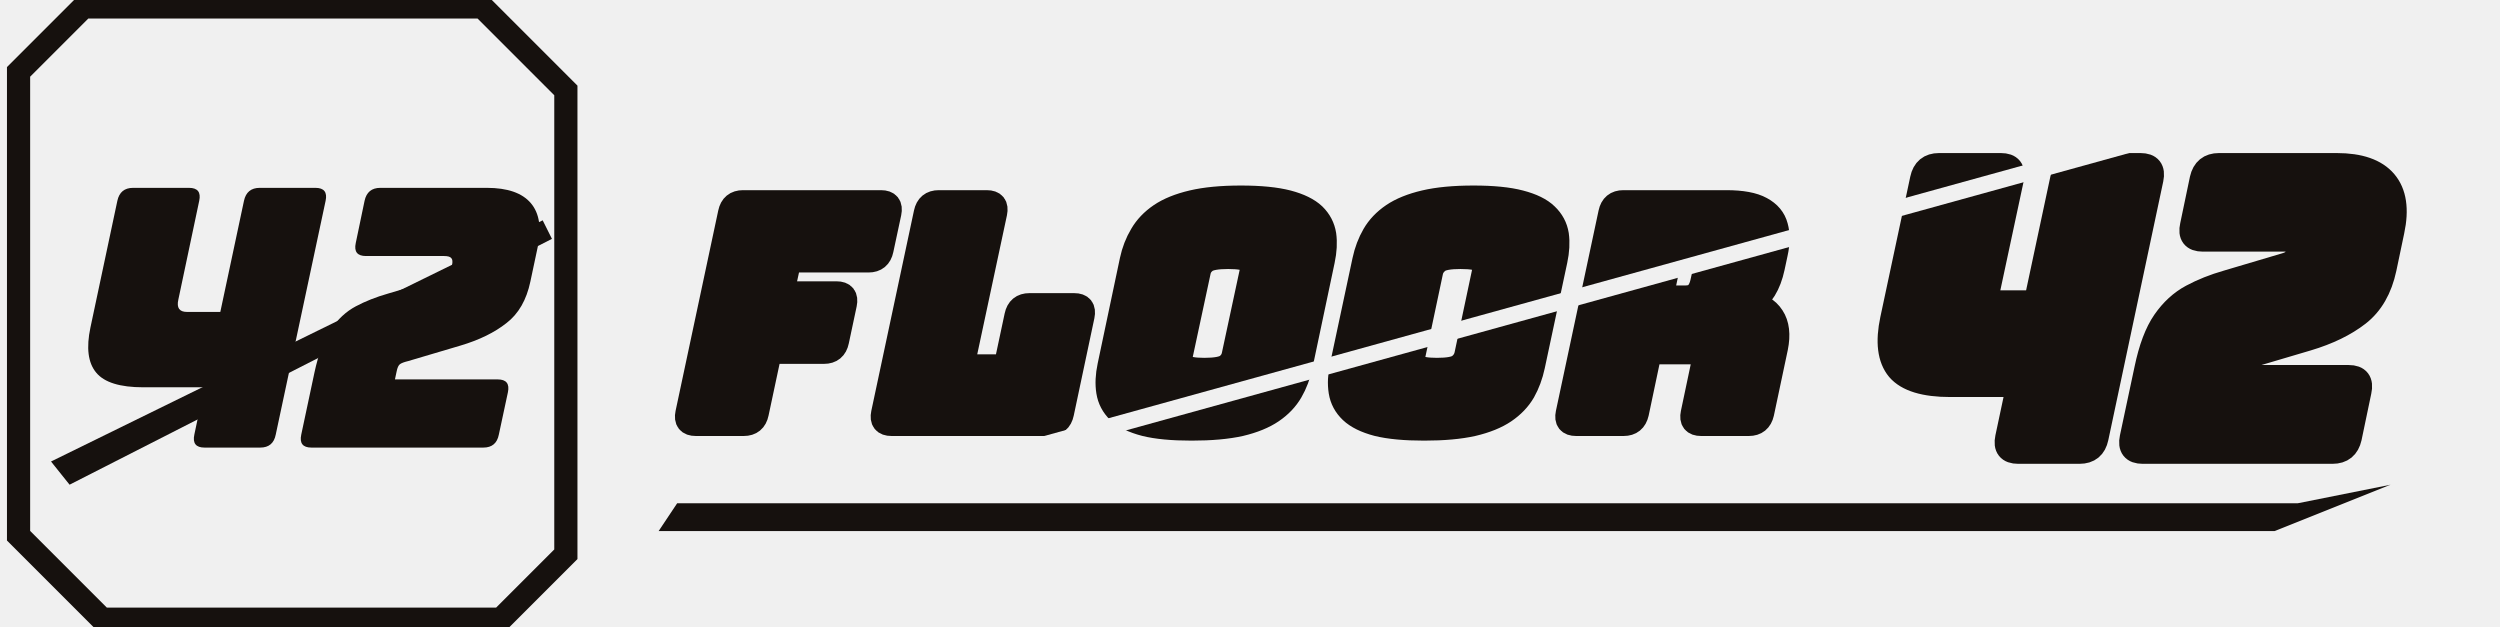
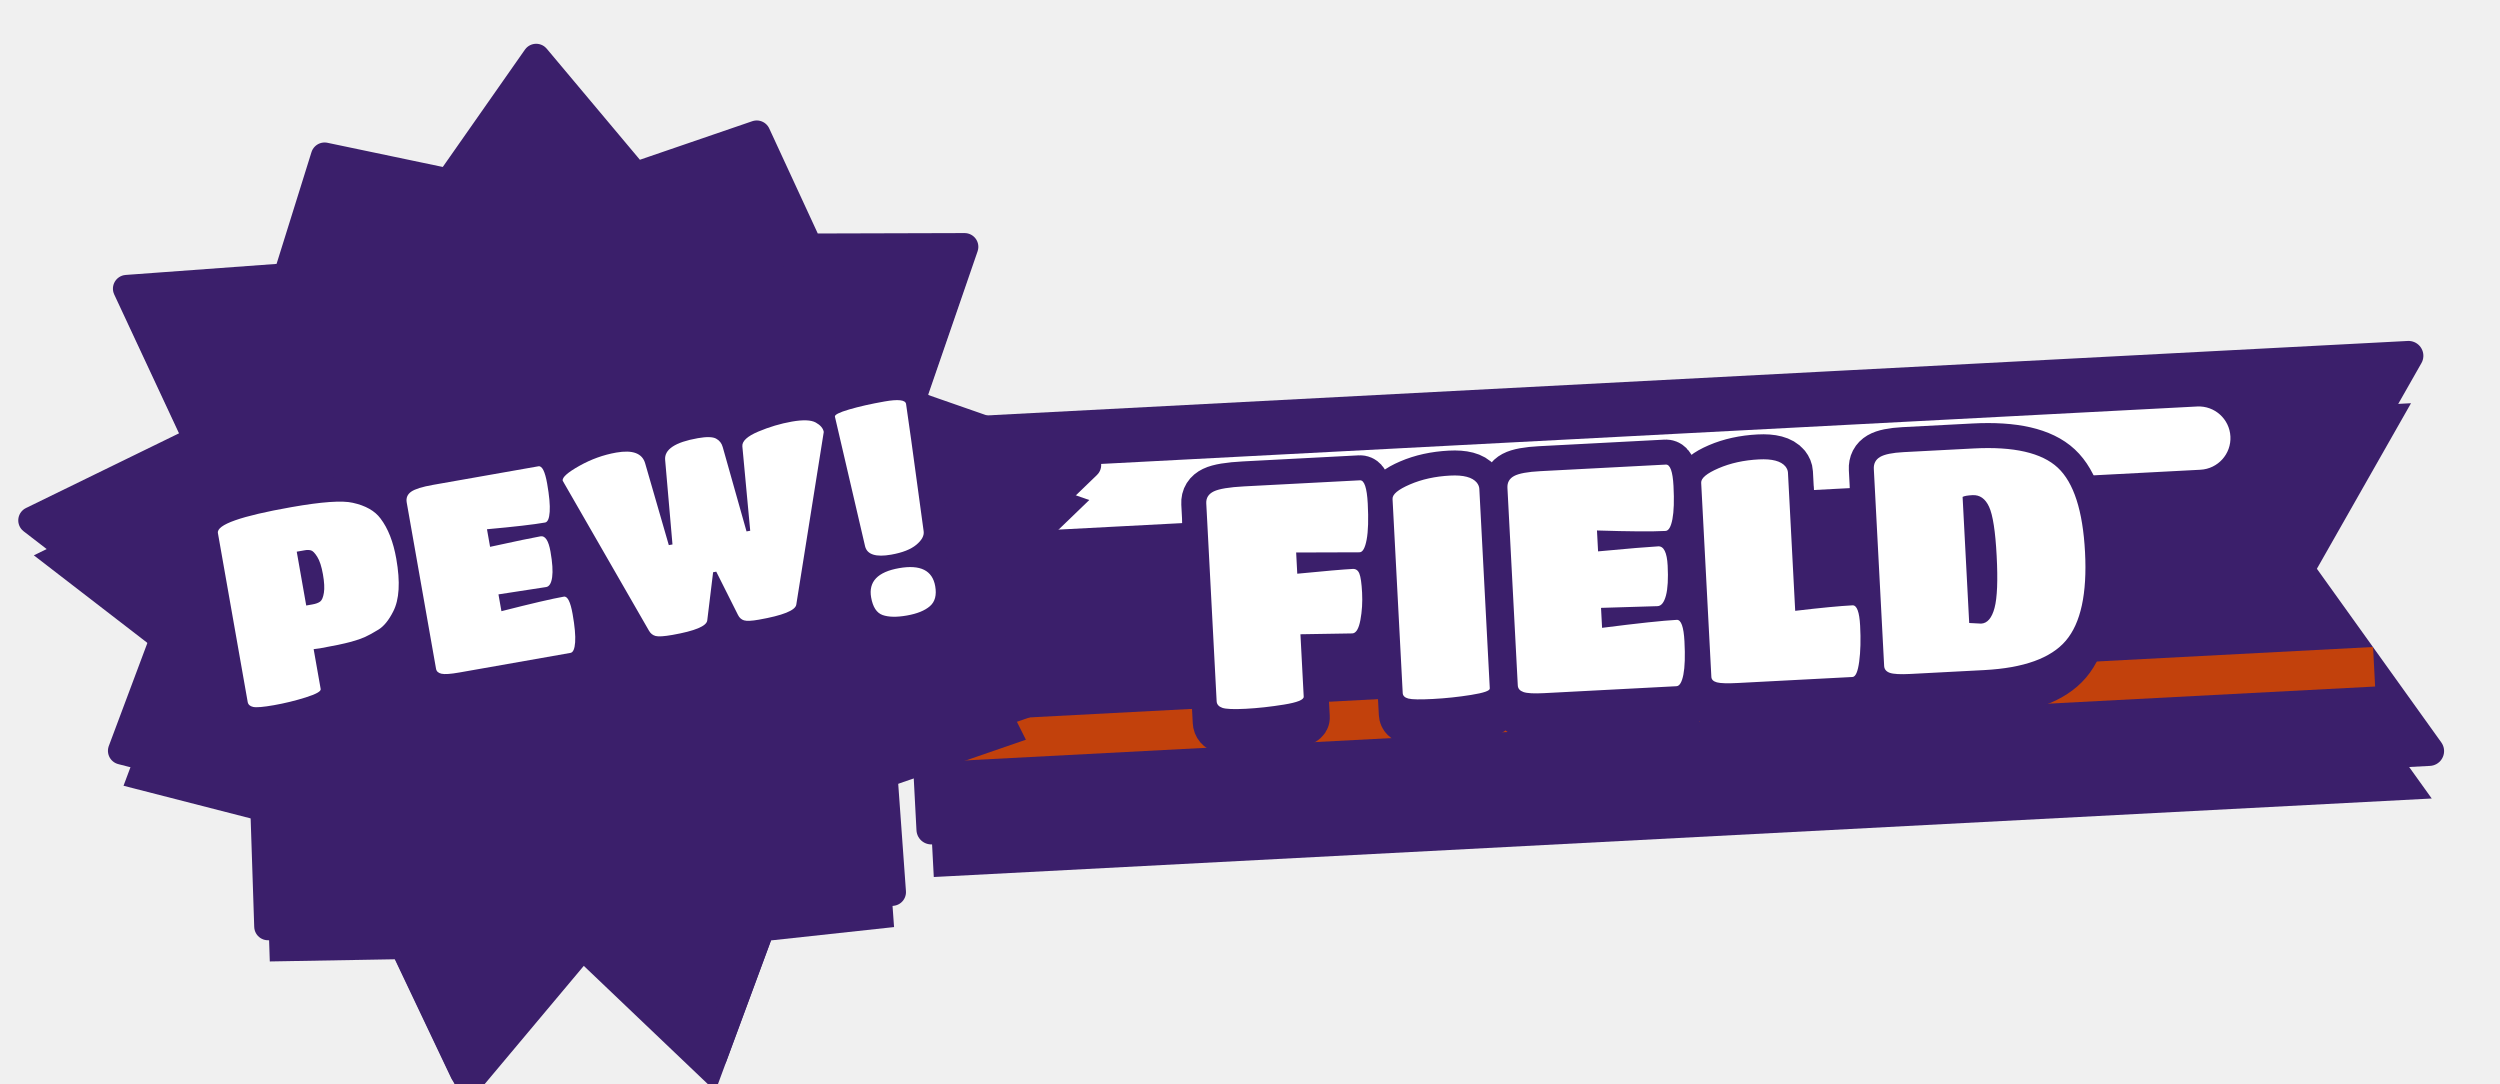
- <svg xmlns="http://www.w3.org/2000/svg" viewBox="-8 -3 1078 270" role="img" aria-label="Floor 42">
-   <defs>
-     <linearGradient id="f42plate" x1="0" y1="0" x2=".3" y2="1">
-       <stop offset="0" stop-color="#26305A" />
-       <stop offset="1" stop-color="#0B0F1E" />
-     </linearGradient>
-     <radialGradient id="f42burst" cx=".5" cy=".5" r=".5">
-       <stop offset="0" stop-color="#FF7A2F" />
-       <stop offset=".7" stop-color="#FF3B4E" />
-       <stop offset="1" stop-color="#8A1030" />
-     </radialGradient>
-     <linearGradient id="f42gold" x1="0" y1="0" x2="0" y2="1">
-       <stop offset="0" stop-color="#FFF1A8" />
-       <stop offset=".55" stop-color="#FFD23F" />
-       <stop offset="1" stop-color="#F0A21C" />
-     </linearGradient>
-     <clipPath id="f42clip">
-       <path d="M28 0H200L236 36V236L208 264H36L0 228V28Z" />
-     </clipPath>
-     <mask id="f42cutE" maskUnits="userSpaceOnUse" x="-40" y="-40" width="340" height="340">
-       <rect x="-40" y="-40" width="340" height="340" fill="#fff" />
-       <path d="M-3588.5 1938.4L3619.5 -1532.1L3616.5 -1538.4L-3591.5 1932.1Z" fill="#000" />
-     </mask>
-     <mask id="f42cutW" maskUnits="userSpaceOnUse" x="240" y="-40" width="1078" height="340">
-       <rect x="240" y="-40" width="878" height="340" fill="#fff" />
-       <path d="M-3554.4 1297.3L4156.3 -834.5L4154.4 -841.3L-3556.3 1290.5Z" fill="#000" />
-     </mask>
-   </defs>
-   <g transform="translate(0 0)">
-     <path d="M28 0H200L236 36V236L208 264H36L0 228V28Z" fill="none" stroke="#16110E" stroke-width="10" />
-   </g>
-   <g mask="url(#f42cutE)">
-     <g transform="translate(10.2 190.0)">
-       <path d="M69.9 -26H43.6Q28.5 -26 23.3 -32.3Q18 -38.6 20.8 -51.8L32.4 -106.4Q33.6 -112 39.2 -112H63.3Q68.9 -112 67.7 -106.4L58.7 -63.8Q57.5 -58.5 62.4 -58.5H76.8L87 -106.4Q88.2 -112 93.8 -112H117.8Q123.4 -112 122.2 -106.4L100.7 -5.6Q99.6 0 94 0H70Q64.4 0 65.6 -5.6ZM190.2 0H116.1Q110.5 0 111.7 -5.6L117.4 -32.4Q120 -44.5 124.5 -51Q129 -57.6 135.2 -60.9Q141.4 -64.2 149.1 -66.4L171.3 -73Q173.9 -73.7 175 -74.9Q176.1 -76.1 176.7 -78.6Q177.2 -80.9 176.4 -81.7Q175.7 -82.6 173.3 -82.6H139.6Q134 -82.6 135.2 -88.2L139 -106.4Q140.2 -112 145.8 -112H191.7Q205.1 -112 210.7 -105.4Q216.3 -98.8 213.6 -86.2L210.5 -71.6Q208 -59.7 200.2 -53.7Q192.5 -47.6 180.4 -44L157.8 -37.3Q155.3 -36.7 154.3 -36Q153.3 -35.3 152.8 -32.7L152.1 -29.4H196.4Q202 -29.4 200.8 -23.8L196.9 -5.6Q195.8 0 190.2 0Z" fill="#16110E" />
+ <svg xmlns="http://www.w3.org/2000/svg" role="img" aria-label="Pewfield" width="1200" height="520" viewBox="0 0 1200 520">
+   <g transform="rotate(-3 600 260)">
+     <path d="M440,200L1160,200L1099.2,295L1160,390L440,390Z" fill="#3B1F6B" transform="translate(0 22.8)" />
+     <path d="M440,200L1160,200L1099.2,295L1160,390L440,390Z" fill="#3B1F6B" stroke="#3B1F6B" stroke-width="14.25" stroke-linejoin="round" />
+     <rect x="451.4" y="219" width="621.2" height="30.4" rx="15.2" fill="#fff" />
+     <path d="M440,348.2L1135.68,348.2" stroke="#C2410C" stroke-width="19" />
+     <g>
+       <path d="M580 335.65V240.55Q580 236.65 583.9 235Q587.8 233.35 598.6 233.35H654.25Q657.4 233.35 657.4 244.68Q657.4 256 655.97 261.93Q654.55 267.85 652.3 267.85L621.85 266.35V276.55Q641.8 275.65 648.55 275.65Q650.8 275.65 651.62 278.05Q652.45 280.45 652.45 287.27Q652.45 294.1 650.95 300.33Q649.45 306.55 646.75 306.55L621.85 305.65V335.65Q621.85 337.9 612.17 338.95Q602.5 340 593.8 340Q585.1 340 582.55 338.95Q580 337.9 580 335.65ZM669.4 336.4V243.1Q669.4 239.8 678.1 236.58Q686.8 233.35 697.6 233.35Q707.2 233.35 710.2 237.4Q711.25 238.9 711.25 240.4V336.4Q711.25 338.05 702.1 339.02Q692.95 340 683.72 340Q674.5 340 671.95 339.18Q669.4 338.35 669.4 336.4ZM800.8 340H737.2Q729.85 340 727.3 338.95Q724.75 337.9 724.75 335.65V240.7Q724.75 236.8 728.27 235.15Q731.8 233.5 740.95 233.5H801.25Q804.4 233.5 804.4 243.93Q804.4 254.35 803.05 259.83Q801.7 265.3 799.45 265.3Q789.7 265.3 766.6 263.35V273.4Q788.8 272.5 795.55 272.5Q799.6 272.5 799.6 281.95Q799.6 291.4 798.03 296.27Q796.45 301.15 793.75 301.15L766.6 300.55V310.15Q792.7 308.2 802.6 308.2Q805.75 308.2 805.75 318.7Q805.75 329.2 804.4 334.6Q803.05 340 800.8 340ZM830.35 340Q822.85 340 820.3 339.18Q817.75 338.35 817.75 336.4V243.1Q817.75 239.8 826.45 236.58Q835.15 233.35 845.95 233.35Q855.55 233.35 858.55 237.4Q859.6 238.9 859.6 240.4V306.85Q877.9 305.65 887.2 305.65Q890.35 305.65 890.35 315.62Q890.35 325.6 889 332.8Q887.65 340 885.4 340ZM948.7 340H913.3Q905.95 340 903.4 338.95Q900.85 337.9 900.85 335.5V240.85Q900.85 236.95 904.15 235.22Q907.45 233.5 915.55 233.5H949.3Q978.1 233.5 989.05 244.82Q1000 256.15 1000 286Q1000 315.85 988.6 327.93Q977.2 340 948.7 340ZM947.5 255.85Q943.9 255.85 942.7 256.45V317.05L948.4 317.65Q952.9 317.65 955.23 310.45Q957.55 303.25 957.55 285.55Q957.55 267.85 955.15 261.85Q952.75 255.85 947.5 255.85Z" stroke-linejoin="round" paint-order="stroke fill" transform="translate(0 10.0)" fill="#3B1F6B" stroke="#3B1F6B" stroke-width="24.0" />
+       <path d="M580 335.65V240.55Q580 236.65 583.9 235Q587.8 233.35 598.6 233.35H654.25Q657.4 233.35 657.4 244.68Q657.4 256 655.97 261.93Q654.55 267.85 652.3 267.85L621.85 266.35V276.55Q641.8 275.65 648.55 275.65Q650.8 275.65 651.62 278.05Q652.45 280.45 652.45 287.27Q652.45 294.1 650.95 300.33Q649.45 306.55 646.75 306.55L621.85 305.65V335.65Q621.85 337.9 612.17 338.95Q602.5 340 593.8 340Q585.1 340 582.55 338.95Q580 337.9 580 335.65ZM669.4 336.4V243.1Q669.4 239.8 678.1 236.58Q686.8 233.35 697.6 233.35Q707.2 233.35 710.2 237.4Q711.25 238.9 711.25 240.4V336.4Q711.25 338.05 702.1 339.02Q692.95 340 683.72 340Q674.5 340 671.95 339.18Q669.4 338.35 669.4 336.4ZM800.8 340H737.2Q729.85 340 727.3 338.95Q724.75 337.9 724.75 335.65V240.7Q724.75 236.8 728.27 235.15Q731.8 233.5 740.95 233.5H801.25Q804.4 233.5 804.4 243.93Q804.4 254.35 803.05 259.83Q801.7 265.3 799.45 265.3Q789.7 265.3 766.6 263.35V273.4Q788.8 272.5 795.55 272.5Q799.6 272.5 799.6 281.95Q799.6 291.4 798.03 296.27Q796.45 301.15 793.75 301.15L766.6 300.55V310.15Q792.7 308.2 802.6 308.2Q805.75 308.2 805.75 318.7Q805.75 329.2 804.4 334.6Q803.05 340 800.8 340ZM830.35 340Q822.85 340 820.3 339.18Q817.75 338.35 817.75 336.4V243.1Q817.75 239.8 826.45 236.58Q835.15 233.35 845.95 233.35Q855.55 233.35 858.55 237.4Q859.6 238.9 859.6 240.4V306.85Q877.9 305.65 887.2 305.65Q890.35 305.65 890.35 315.62Q890.35 325.6 889 332.8Q887.65 340 885.4 340ZM948.7 340H913.3Q905.95 340 903.4 338.95Q900.85 337.9 900.85 335.5V240.85Q900.85 236.95 904.15 235.22Q907.45 233.5 915.55 233.5H949.3Q978.1 233.5 989.05 244.82Q1000 256.15 1000 286Q1000 315.85 988.6 327.93Q977.2 340 948.7 340ZM947.5 255.85Q943.9 255.85 942.7 256.45V317.05L948.4 317.65Q952.9 317.65 955.23 310.45Q957.55 303.25 957.55 285.55Q957.55 267.85 955.15 261.85Q952.75 255.85 947.5 255.85Z" stroke-linejoin="round" paint-order="stroke fill" fill="#FFFFFF" stroke="#3B1F6B" stroke-width="24.0" />
+     </g>
+     <defs>
+       <clipPath id="c270250240">
+         <path d="M270.0,10.0L314.6,69.2L373.8,52.3L396.0,107.8L470.6,111.5L440.8,185.2L524.0,219.2L461.7,273.3L487.6,332.5L418.4,352.4L419.7,419.0L360.4,422.3L329.9,493.2L270.0,429.8L209.7,494.5L179.8,421.9L119.6,419.8L120.9,352.9L53.9,331.9L79.5,273.1L16.7,219.2L97.9,184.7L67.9,110.5L145.0,108.9L166.1,52.0L225.0,67.6Z" />
+       </clipPath>
+     </defs>
+     <path d="M270.0,10.0L314.6,69.2L373.8,52.3L396.0,107.8L470.6,111.5L440.8,185.2L524.0,219.2L461.7,273.3L487.6,332.5L418.4,352.4L419.7,419.0L360.4,422.3L329.9,493.2L270.0,429.8L209.7,494.5L179.8,421.9L119.6,419.8L120.9,352.9L53.9,331.9L79.5,273.1L16.7,219.2L97.9,184.7L67.9,110.5L145.0,108.9L166.1,52.0L225.0,67.6Z" fill="#3B1F6B" transform="translate(0 16.8)" />
+     <path d="M270.0,10.0L314.6,69.2L373.8,52.3L396.0,107.8L470.6,111.5L440.8,185.2L524.0,219.2L461.7,273.3L487.6,332.5L418.4,352.4L419.7,419.0L360.4,422.3L329.9,493.2L270.0,429.8L209.7,494.5L179.8,421.9L119.6,419.8L120.9,352.9L53.9,331.9L79.5,273.1L16.7,219.2L97.9,184.7L67.9,110.5L145.0,108.9L166.1,52.0L225.0,67.6Z" fill="#3B1F6B" />
+     <path d="M270,250L580.4,281.1L564.0,354.5ZM270,250L530.4,421.8L481.7,479.2ZM270,250L420.7,523.2L351.0,551.3ZM270,250L276.5,561.9L201.7,554.4ZM270,250L130.8,529.2L68.0,487.8ZM270,250L17.0,432.5L-19.4,366.7ZM270,250L-38.9,294.1L-40.4,218.9ZM270,250L-24.0,145.5L9.6,78.2ZM270,250L58.3,20.8L119.3,-23.2ZM270,250L189.0,-51.3L263.5,-61.9ZM270,250L338.3,-54.4L409.2,-29.2ZM270,250L472.0,12.2L523.0,67.5ZM270,250L559.4,133.3L578.9,205.9Z" fill="#3B1F6B" clip-path="url(#c270250240)" />
+     <circle cx="270" cy="250" r="120" fill="#3B1F6B" clip-path="url(#c270250240)" />
+     <path d="M270.0,10.0L314.6,69.2L373.8,52.3L396.0,107.8L470.6,111.5L440.8,185.2L524.0,219.2L461.7,273.3L487.6,332.5L418.4,352.4L419.7,419.0L360.4,422.3L329.9,493.2L270.0,429.8L209.7,494.5L179.8,421.9L119.6,419.8L120.9,352.9L53.9,331.9L79.5,273.1L16.7,219.2L97.9,184.7L67.9,110.5L145.0,108.9L166.1,52.0L225.0,67.6Z" fill="none" stroke="#3B1F6B" stroke-width="13.2" stroke-linejoin="round" />
+     <g transform="rotate(-7 270 250)">
+       <path d="M144.74 292.37Q144.74 294.03 136.94 295.06Q129.13 296.08 121.32 296.08Q113.51 296.08 111.34 295.18Q109.16 294.29 109.16 292.37V210.06Q109.16 203.92 146.02 203.92Q168.3 203.92 175.46 206.99Q184.17 210.58 187.24 216.72Q191.34 224.66 191.34 237.07Q191.34 254.1 185.45 261.78Q181.22 267.41 177 269.07Q172.78 270.74 170.02 271.44Q167.27 272.14 163.18 272.53Q157.54 273.04 147.82 273.04L144.74 272.91ZM144.87 251.66H147.94Q150.38 251.66 151.78 250.96Q153.19 250.26 154.28 247.12Q155.37 243.98 155.37 238.29Q155.37 232.59 154.15 229.58Q152.94 226.58 151.72 226Q150.5 225.42 148.84 225.42H144.87ZM265.85 296.08H211.58Q205.31 296.08 203.13 295.18Q200.96 294.29 200.96 292.37V211.34Q200.96 208.02 203.96 206.61Q206.97 205.2 214.78 205.2H266.24Q268.92 205.2 268.92 214.1Q268.92 222.99 267.77 227.66Q266.62 232.34 264.7 232.34Q256.38 232.34 236.67 230.67V239.25Q255.61 238.48 261.37 238.48Q264.83 238.48 264.83 246.54Q264.83 254.61 263.48 258.77Q262.14 262.93 259.84 262.93L236.67 262.42V270.61Q258.94 268.94 267.39 268.94Q270.08 268.94 270.08 277.9Q270.08 286.86 268.92 291.47Q267.77 296.08 265.85 296.08ZM315.54 296.08Q309.39 296.08 307.47 295.18Q305.55 294.29 304.78 292.11L276.5 214.03Q276.5 211.6 285.65 208.4Q294.8 205.2 304.14 205.2Q316.18 205.2 316.94 212.75L321.3 253.33H323.09L326.67 212.75Q327.31 205.2 343.95 205.2Q350.35 205.2 352.53 206.93Q354.7 208.66 354.96 211.47L359.18 253.33H360.98L364.3 212.75Q364.69 209.04 373.07 207.12Q381.46 205.2 389.71 205.2Q397.97 205.2 400.98 207.63Q403.98 210.06 403.98 212.75L376.59 292.11Q375.18 296.08 357.65 296.08Q352.4 296.08 350.61 295.18Q348.82 294.29 348.18 292.11L341.52 269.84H339.98L333.2 292.11Q332.05 296.08 315.54 296.08ZM445.22 206.35Q445.22 210.06 442.92 268.05Q442.79 271.25 438.31 273.81Q433.83 276.37 425.64 276.37Q414.5 276.37 413.99 270.35L410.53 206.48Q410.4 205.07 417.83 204.24Q425.25 203.41 435.24 203.41Q445.22 203.41 445.22 206.35ZM412.58 294.93Q412.58 283.41 428.2 283.41Q443.81 283.41 443.81 294.93Q443.81 301.46 439.65 303.95Q435.49 306.45 428 306.45Q420.52 306.45 416.55 304.21Q412.58 301.97 412.58 294.93Z" stroke-linejoin="round" paint-order="stroke fill" transform="translate(0 10.2)" fill="#3B1F6B" stroke="#3B1F6B" stroke-width="23.0" />
+       <path d="M144.74 292.37Q144.74 294.03 136.94 295.06Q129.13 296.08 121.32 296.08Q113.51 296.08 111.34 295.18Q109.16 294.29 109.16 292.37V210.06Q109.16 203.92 146.02 203.92Q168.3 203.92 175.46 206.99Q184.17 210.58 187.24 216.72Q191.34 224.66 191.34 237.07Q191.34 254.1 185.45 261.78Q181.22 267.41 177 269.07Q172.78 270.74 170.02 271.44Q167.27 272.14 163.18 272.53Q157.54 273.04 147.82 273.04L144.74 272.91ZM144.87 251.66H147.94Q150.38 251.66 151.78 250.96Q153.19 250.26 154.28 247.12Q155.37 243.98 155.37 238.29Q155.37 232.59 154.15 229.58Q152.94 226.58 151.72 226Q150.5 225.42 148.84 225.42H144.87ZM265.85 296.08H211.58Q205.31 296.08 203.13 295.18Q200.96 294.29 200.96 292.37V211.34Q200.96 208.02 203.96 206.61Q206.97 205.2 214.78 205.2H266.24Q268.92 205.2 268.92 214.1Q268.92 222.99 267.77 227.66Q266.62 232.34 264.7 232.34Q256.38 232.34 236.67 230.67V239.25Q255.61 238.48 261.37 238.48Q264.83 238.48 264.83 246.54Q264.83 254.61 263.48 258.77Q262.14 262.93 259.84 262.93L236.67 262.42V270.61Q258.94 268.94 267.39 268.94Q270.08 268.94 270.08 277.9Q270.08 286.86 268.92 291.47Q267.77 296.08 265.85 296.08ZM315.54 296.08Q309.39 296.08 307.47 295.18Q305.55 294.29 304.78 292.11L276.5 214.03Q276.5 211.6 285.65 208.4Q294.8 205.2 304.14 205.2Q316.18 205.2 316.94 212.75L321.3 253.33H323.09L326.67 212.75Q327.31 205.2 343.95 205.2Q350.35 205.2 352.53 206.93Q354.7 208.66 354.96 211.47L359.18 253.33H360.98L364.3 212.75Q364.69 209.04 373.07 207.12Q381.46 205.2 389.71 205.2Q397.97 205.2 400.98 207.63Q403.98 210.06 403.98 212.75L376.59 292.11Q375.18 296.08 357.65 296.08Q352.4 296.08 350.61 295.18Q348.82 294.29 348.18 292.11L341.52 269.84H339.98L333.2 292.11Q332.05 296.08 315.54 296.08ZM445.22 206.35Q445.22 210.06 442.92 268.05Q442.79 271.25 438.31 273.81Q433.83 276.37 425.64 276.37Q414.5 276.37 413.99 270.35L410.53 206.48Q410.4 205.07 417.83 204.24Q425.25 203.41 435.24 203.41Q445.22 203.41 445.22 206.35ZM412.58 294.93Q412.58 283.41 428.2 283.41Q443.81 283.41 443.81 294.93Q443.81 301.46 439.65 303.95Q435.49 306.45 428 306.45Q420.52 306.45 416.55 304.21Q412.58 301.97 412.58 294.93Z" stroke-linejoin="round" paint-order="stroke fill" fill="#FFFFFF" stroke="#3B1F6B" stroke-width="23.0" />
    </g>
  </g>
-   <path d="M14 196L226 92L230 100L22 206Z" fill="#16110E" fill-opacity="1" />
-   <g mask="url(#f42cutW)">
-     <path d="M312.7 180H292Q287.2 180 288.2 175.2L306.6 88.8Q307.6 84 312.4 84H371.9Q376.7 84 375.7 88.8L372.3 104.7Q371.3 109.5 366.5 109.5H332.5L329.5 123.3H352.7Q357.5 123.3 356.5 128.1L353.1 144.1Q352.1 148.9 347.3 148.9H324.1L318.5 175.2Q317.5 180 312.7 180ZM444.3 180H376.4Q371.6 180 372.6 175.2L391 88.8Q392 84 396.8 84H417.5Q422.3 84 421.3 88.8L407.2 154.8H425.5L430.1 133.2Q431.1 128.4 435.9 128.4H455.2Q460 128.4 459 133.2L450.1 175.2Q449.1 180 444.3 180ZM553 154.8Q551.7 160.9 548.8 165.9Q545.9 170.9 540.6 174.5Q535.3 178.1 526.9 180.1Q518.4 182 505.8 182Q493.3 182 485.7 180.1Q478 178.1 474.2 174.5Q470.5 170.9 469.7 165.9Q468.9 160.9 470.2 154.8L479.8 109.3Q481.1 103.2 484.1 98.2Q487 93.2 492.3 89.6Q497.6 86 506.1 84Q514.6 82 527.1 82Q539.6 82 547.3 84Q554.9 86 558.7 89.6Q562.4 93.2 563.2 98.2Q563.9 103.2 562.6 109.3ZM501.4 150Q500.9 152.7 502.5 154.5Q504.1 156.3 511.3 156.3Q518.6 156.3 521 154.5Q523.3 152.7 523.8 150L531.5 114.1Q532 111.5 530.5 109.7Q528.9 108 521.6 108Q514.4 108 512 109.7Q509.6 111.5 509.1 114.1ZM653.2 154.8Q651.9 160.9 649.1 165.9Q646.2 170.9 640.9 174.5Q635.6 178.1 627.1 180.1Q618.6 182 606.1 182Q593.6 182 585.9 180.1Q578.3 178.1 574.5 174.5Q570.7 170.9 569.9 165.9Q569.1 160.9 570.4 154.8L580.1 109.3Q581.4 103.2 584.3 98.2Q587.2 93.2 592.5 89.6Q597.8 86 606.3 84Q614.8 82 627.4 82Q639.9 82 647.5 84Q655.2 86 658.9 89.6Q662.7 93.2 663.5 98.2Q664.2 103.2 662.9 109.3ZM601.7 150Q601.1 152.7 602.8 154.5Q604.4 156.3 611.6 156.3Q618.9 156.3 621.2 154.5Q623.5 152.7 624.1 150L631.7 114.1Q632.3 111.5 630.7 109.7Q629.2 108 621.8 108Q614.6 108 612.3 109.7Q609.9 111.5 609.3 114.1ZM692.1 180H671.6Q666.8 180 667.8 175.2L686.2 88.8Q687.2 84 692 84H736.4Q746.4 84 751.5 86.8Q756.7 89.6 758 94.6Q759.4 99.6 757.9 106.3L756.6 112.4Q755.4 118 753 121.9Q750.6 125.7 745.9 127.6Q753.1 128.4 756.4 133.5Q759.7 138.5 758 146.9L752 175.2Q750.9 180 746.1 180H725.5Q720.7 180 721.7 175.2L726 154.8Q726.7 151.7 725.8 150.4Q725 149.1 722.2 149.1H703.5L698 175.2Q696.9 180 692.1 180ZM712.2 108 708.6 125.1H718.6Q722.1 125.1 723.7 123.3Q725.2 121.5 725.8 118.8L726.8 114.3Q727.3 111.6 726.5 109.8Q725.7 108 722.2 108Z" fill="none" stroke="#16110E" stroke-width="10" stroke-linejoin="round" />
-     <path d="M862.1 163.2H833Q816.3 163.2 810.4 156.3Q804.6 149.3 807.7 134.7L820.6 74.2Q821.9 68 828.1 68H854.8Q861 68 859.7 74.2L849.6 121.4Q848.4 127.2 853.7 127.2H869.7L881 74.2Q882.3 68 888.5 68H915Q921.2 68 919.9 74.2L896.2 185.8Q894.9 192 888.7 192H862.2Q856 192 857.3 185.8ZM997.8 192H915.9Q909.7 192 911 185.8L917.3 156.2Q920.1 142.7 925.1 135.5Q930.1 128.3 937 124.6Q943.9 120.9 952.3 118.5L976.9 111.2Q979.9 110.4 981.1 109.1Q982.3 107.8 982.9 105Q983.5 102.4 982.6 101.5Q981.8 100.5 979.2 100.5H941.8Q935.6 100.5 937 94.3L941.2 74.2Q942.6 68 948.8 68H999.6Q1014.4 68 1020.6 75.3Q1026.8 82.6 1023.8 96.6L1020.4 112.8Q1017.6 125.9 1009 132.6Q1000.4 139.3 987 143.3L962 150.7Q959.3 151.4 958.2 152.1Q957.1 152.9 956.4 155.8L955.7 159.4H1004.8Q1011 159.4 1009.6 165.7L1005.4 185.8Q1004 192 997.8 192Z" fill="none" stroke="#16110E" stroke-width="10" stroke-linejoin="round" />
-     <path d="M312.7 180H292Q287.2 180 288.2 175.2L306.6 88.8Q307.6 84 312.4 84H371.9Q376.7 84 375.7 88.8L372.3 104.7Q371.3 109.5 366.5 109.5H332.5L329.5 123.3H352.7Q357.5 123.3 356.5 128.1L353.1 144.1Q352.1 148.9 347.3 148.9H324.1L318.5 175.2Q317.5 180 312.7 180ZM444.3 180H376.4Q371.6 180 372.6 175.2L391 88.8Q392 84 396.8 84H417.5Q422.3 84 421.3 88.8L407.2 154.8H425.5L430.1 133.2Q431.1 128.4 435.9 128.4H455.2Q460 128.4 459 133.2L450.1 175.2Q449.1 180 444.3 180ZM553 154.8Q551.7 160.9 548.8 165.9Q545.9 170.9 540.6 174.5Q535.3 178.1 526.9 180.1Q518.4 182 505.8 182Q493.3 182 485.7 180.1Q478 178.1 474.2 174.5Q470.5 170.9 469.7 165.9Q468.9 160.9 470.2 154.8L479.8 109.3Q481.1 103.2 484.1 98.2Q487 93.2 492.3 89.6Q497.6 86 506.1 84Q514.6 82 527.1 82Q539.6 82 547.3 84Q554.9 86 558.7 89.6Q562.4 93.2 563.2 98.2Q563.9 103.2 562.6 109.3ZM501.4 150Q500.9 152.7 502.5 154.5Q504.1 156.3 511.3 156.3Q518.6 156.3 521 154.5Q523.3 152.7 523.8 150L531.5 114.1Q532 111.5 530.5 109.7Q528.9 108 521.6 108Q514.4 108 512 109.7Q509.6 111.5 509.1 114.1ZM653.2 154.8Q651.9 160.9 649.1 165.9Q646.2 170.9 640.9 174.5Q635.6 178.1 627.1 180.1Q618.6 182 606.1 182Q593.6 182 585.9 180.1Q578.3 178.1 574.5 174.5Q570.7 170.9 569.9 165.9Q569.1 160.9 570.4 154.8L580.1 109.3Q581.4 103.2 584.3 98.2Q587.2 93.2 592.5 89.6Q597.8 86 606.3 84Q614.8 82 627.4 82Q639.9 82 647.5 84Q655.2 86 658.9 89.6Q662.7 93.2 663.5 98.2Q664.2 103.2 662.9 109.3ZM601.7 150Q601.1 152.7 602.8 154.5Q604.4 156.3 611.6 156.3Q618.9 156.3 621.2 154.5Q623.5 152.7 624.1 150L631.7 114.1Q632.3 111.5 630.7 109.7Q629.2 108 621.8 108Q614.6 108 612.3 109.7Q609.9 111.5 609.3 114.1ZM692.1 180H671.6Q666.8 180 667.8 175.2L686.2 88.8Q687.2 84 692 84H736.4Q746.4 84 751.5 86.8Q756.7 89.6 758 94.6Q759.4 99.6 757.9 106.3L756.6 112.4Q755.4 118 753 121.9Q750.6 125.7 745.9 127.6Q753.1 128.4 756.4 133.5Q759.7 138.5 758 146.9L752 175.2Q750.9 180 746.1 180H725.5Q720.7 180 721.7 175.2L726 154.8Q726.7 151.7 725.8 150.4Q725 149.1 722.2 149.1H703.5L698 175.2Q696.9 180 692.1 180ZM712.2 108 708.6 125.1H718.6Q722.1 125.1 723.7 123.3Q725.2 121.5 725.8 118.8L726.8 114.3Q727.3 111.6 726.5 109.8Q725.7 108 722.2 108Z" fill="#16110E" />
-     <path d="M862.1 163.2H833Q816.3 163.2 810.4 156.3Q804.6 149.3 807.7 134.7L820.6 74.2Q821.9 68 828.1 68H854.8Q861 68 859.7 74.2L849.6 121.4Q848.4 127.2 853.7 127.2H869.7L881 74.2Q882.3 68 888.5 68H915Q921.2 68 919.9 74.2L896.2 185.8Q894.9 192 888.7 192H862.2Q856 192 857.3 185.8ZM997.8 192H915.9Q909.7 192 911 185.8L917.3 156.2Q920.1 142.7 925.1 135.5Q930.1 128.3 937 124.6Q943.9 120.9 952.3 118.5L976.9 111.2Q979.9 110.4 981.1 109.1Q982.3 107.8 982.9 105Q983.5 102.4 982.6 101.5Q981.8 100.5 979.2 100.5H941.8Q935.6 100.5 937 94.3L941.2 74.2Q942.6 68 948.8 68H999.6Q1014.4 68 1020.6 75.3Q1026.8 82.6 1023.8 96.6L1020.4 112.8Q1017.6 125.9 1009 132.6Q1000.4 139.3 987 143.3L962 150.7Q959.3 151.4 958.2 152.1Q957.1 152.9 956.4 155.8L955.7 159.4H1004.8Q1011 159.4 1009.6 165.7L1005.4 185.8Q1004 192 997.8 192Z" fill="#16110E" />
-   </g>
-   <path d="M284 214H982.822L1022.822 206L972.822 226H276Z" fill="#16110E" />
</svg>
